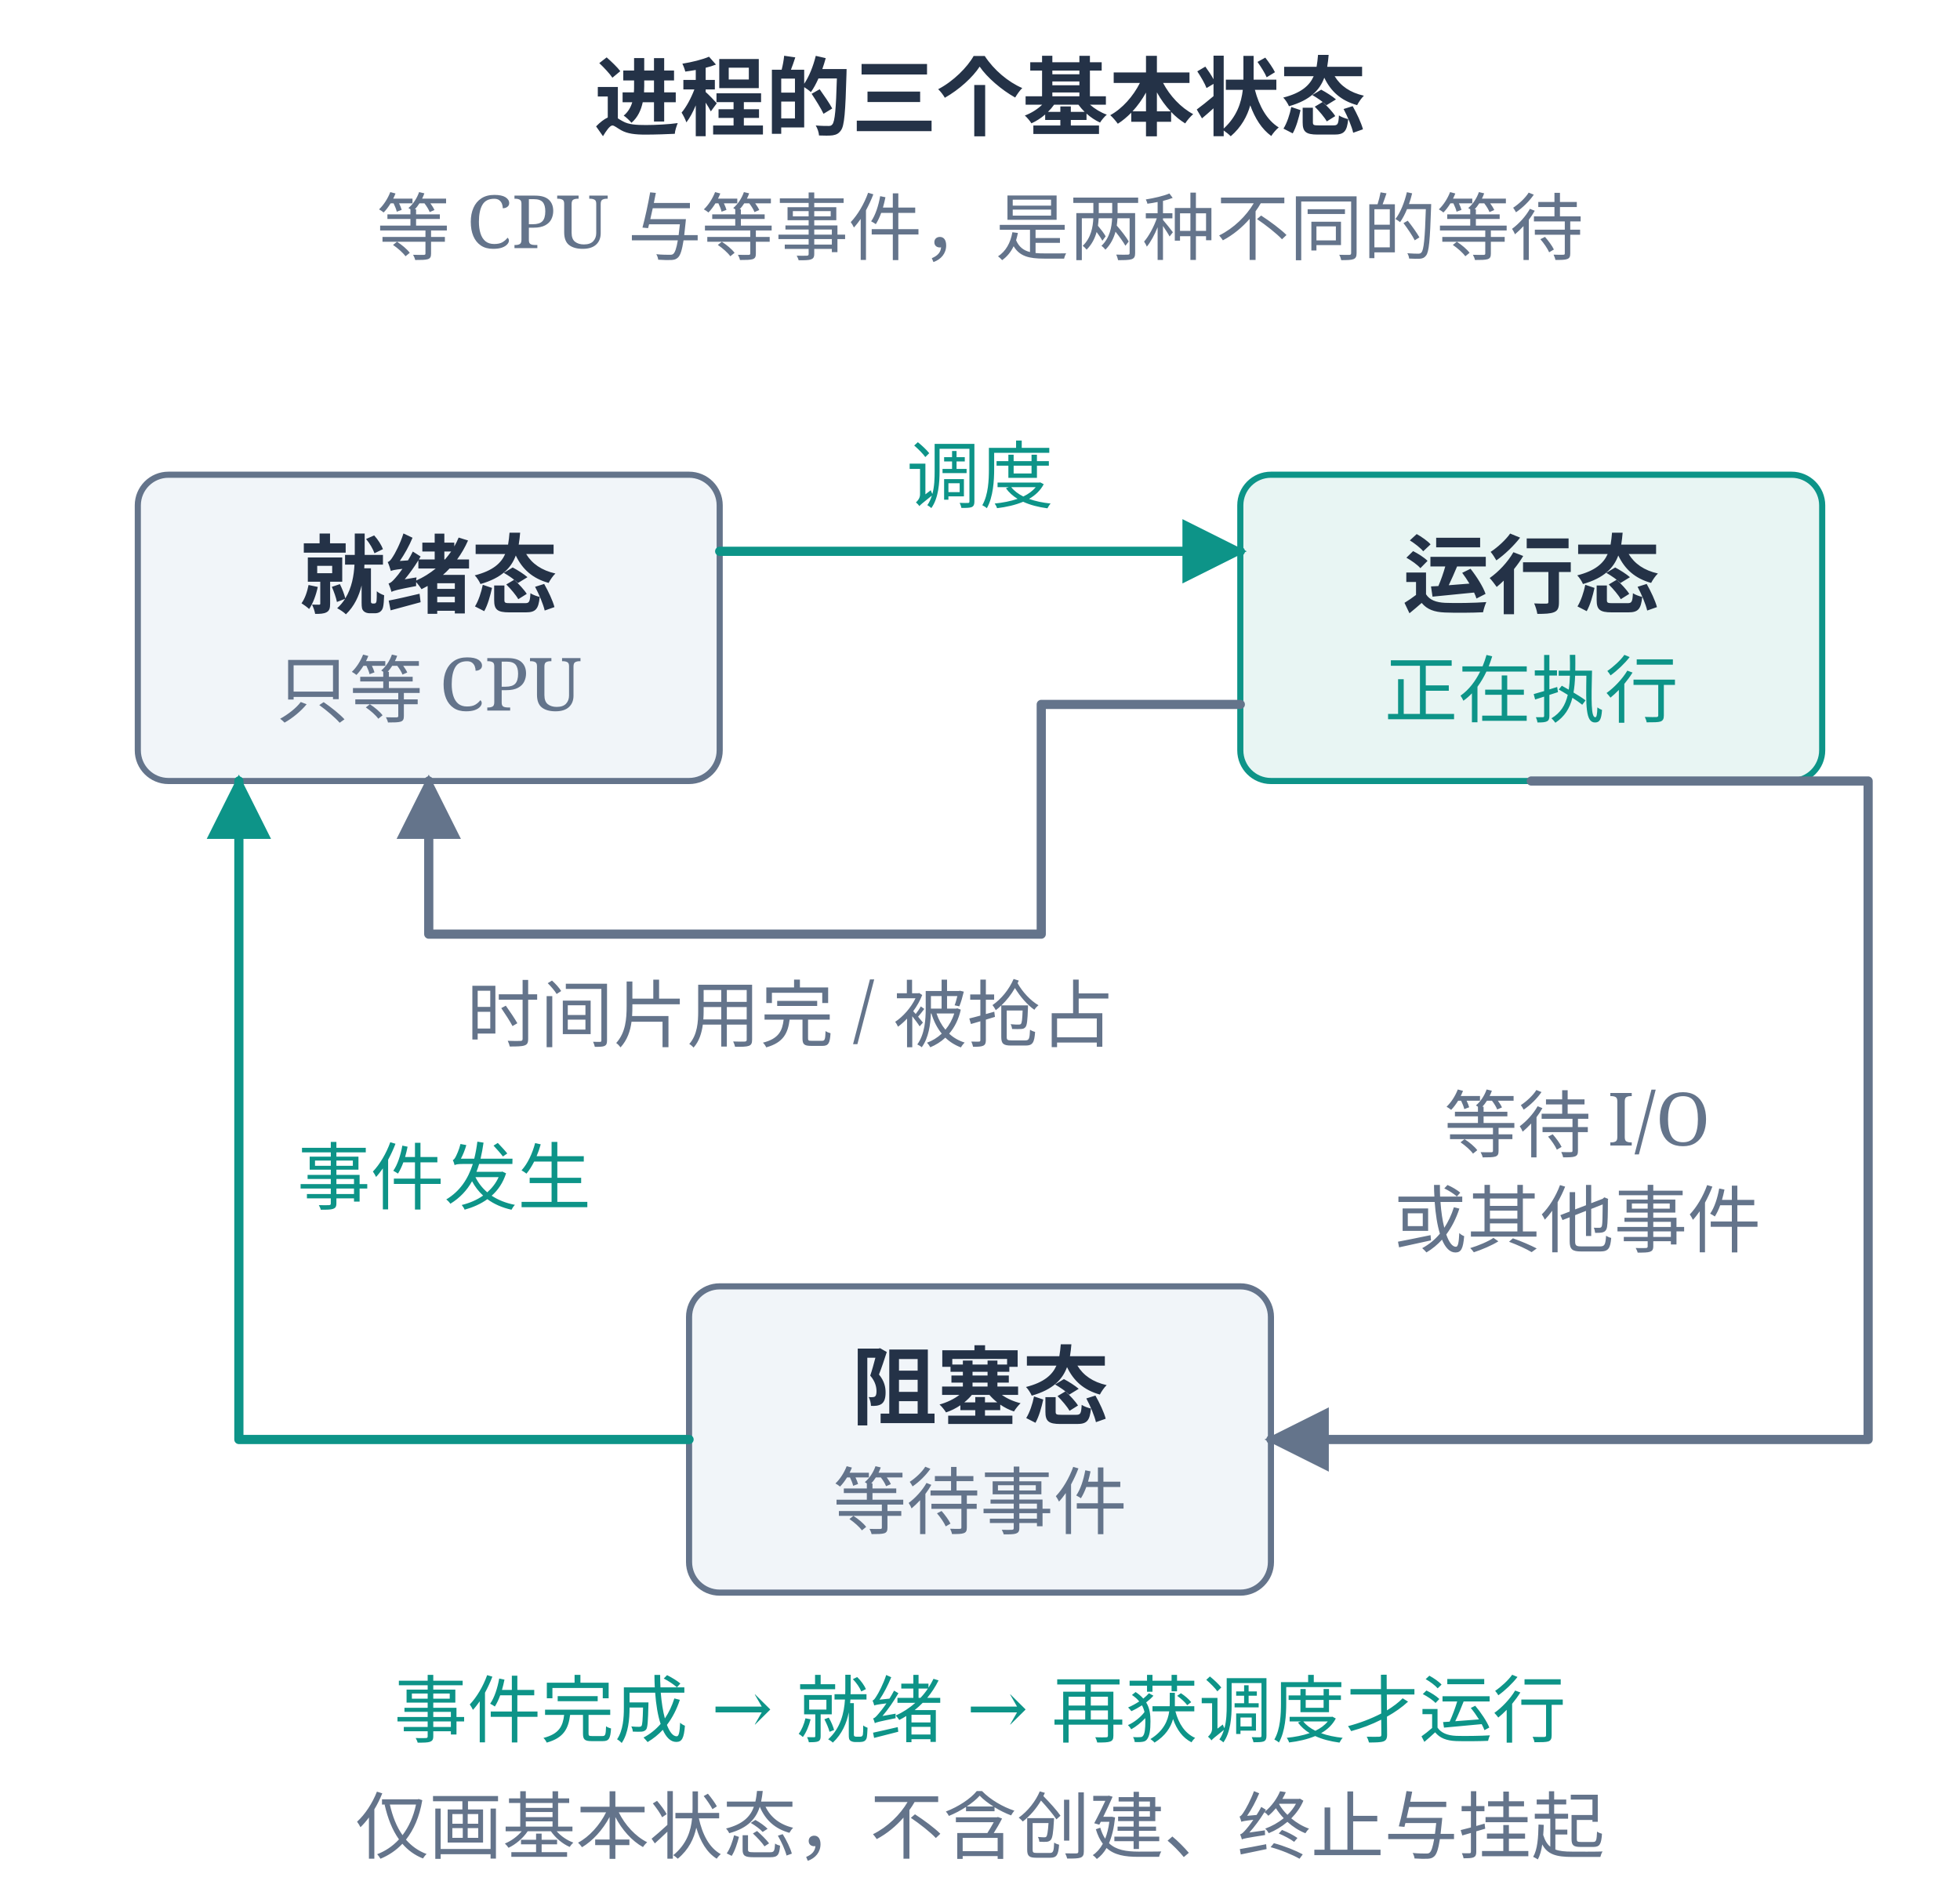
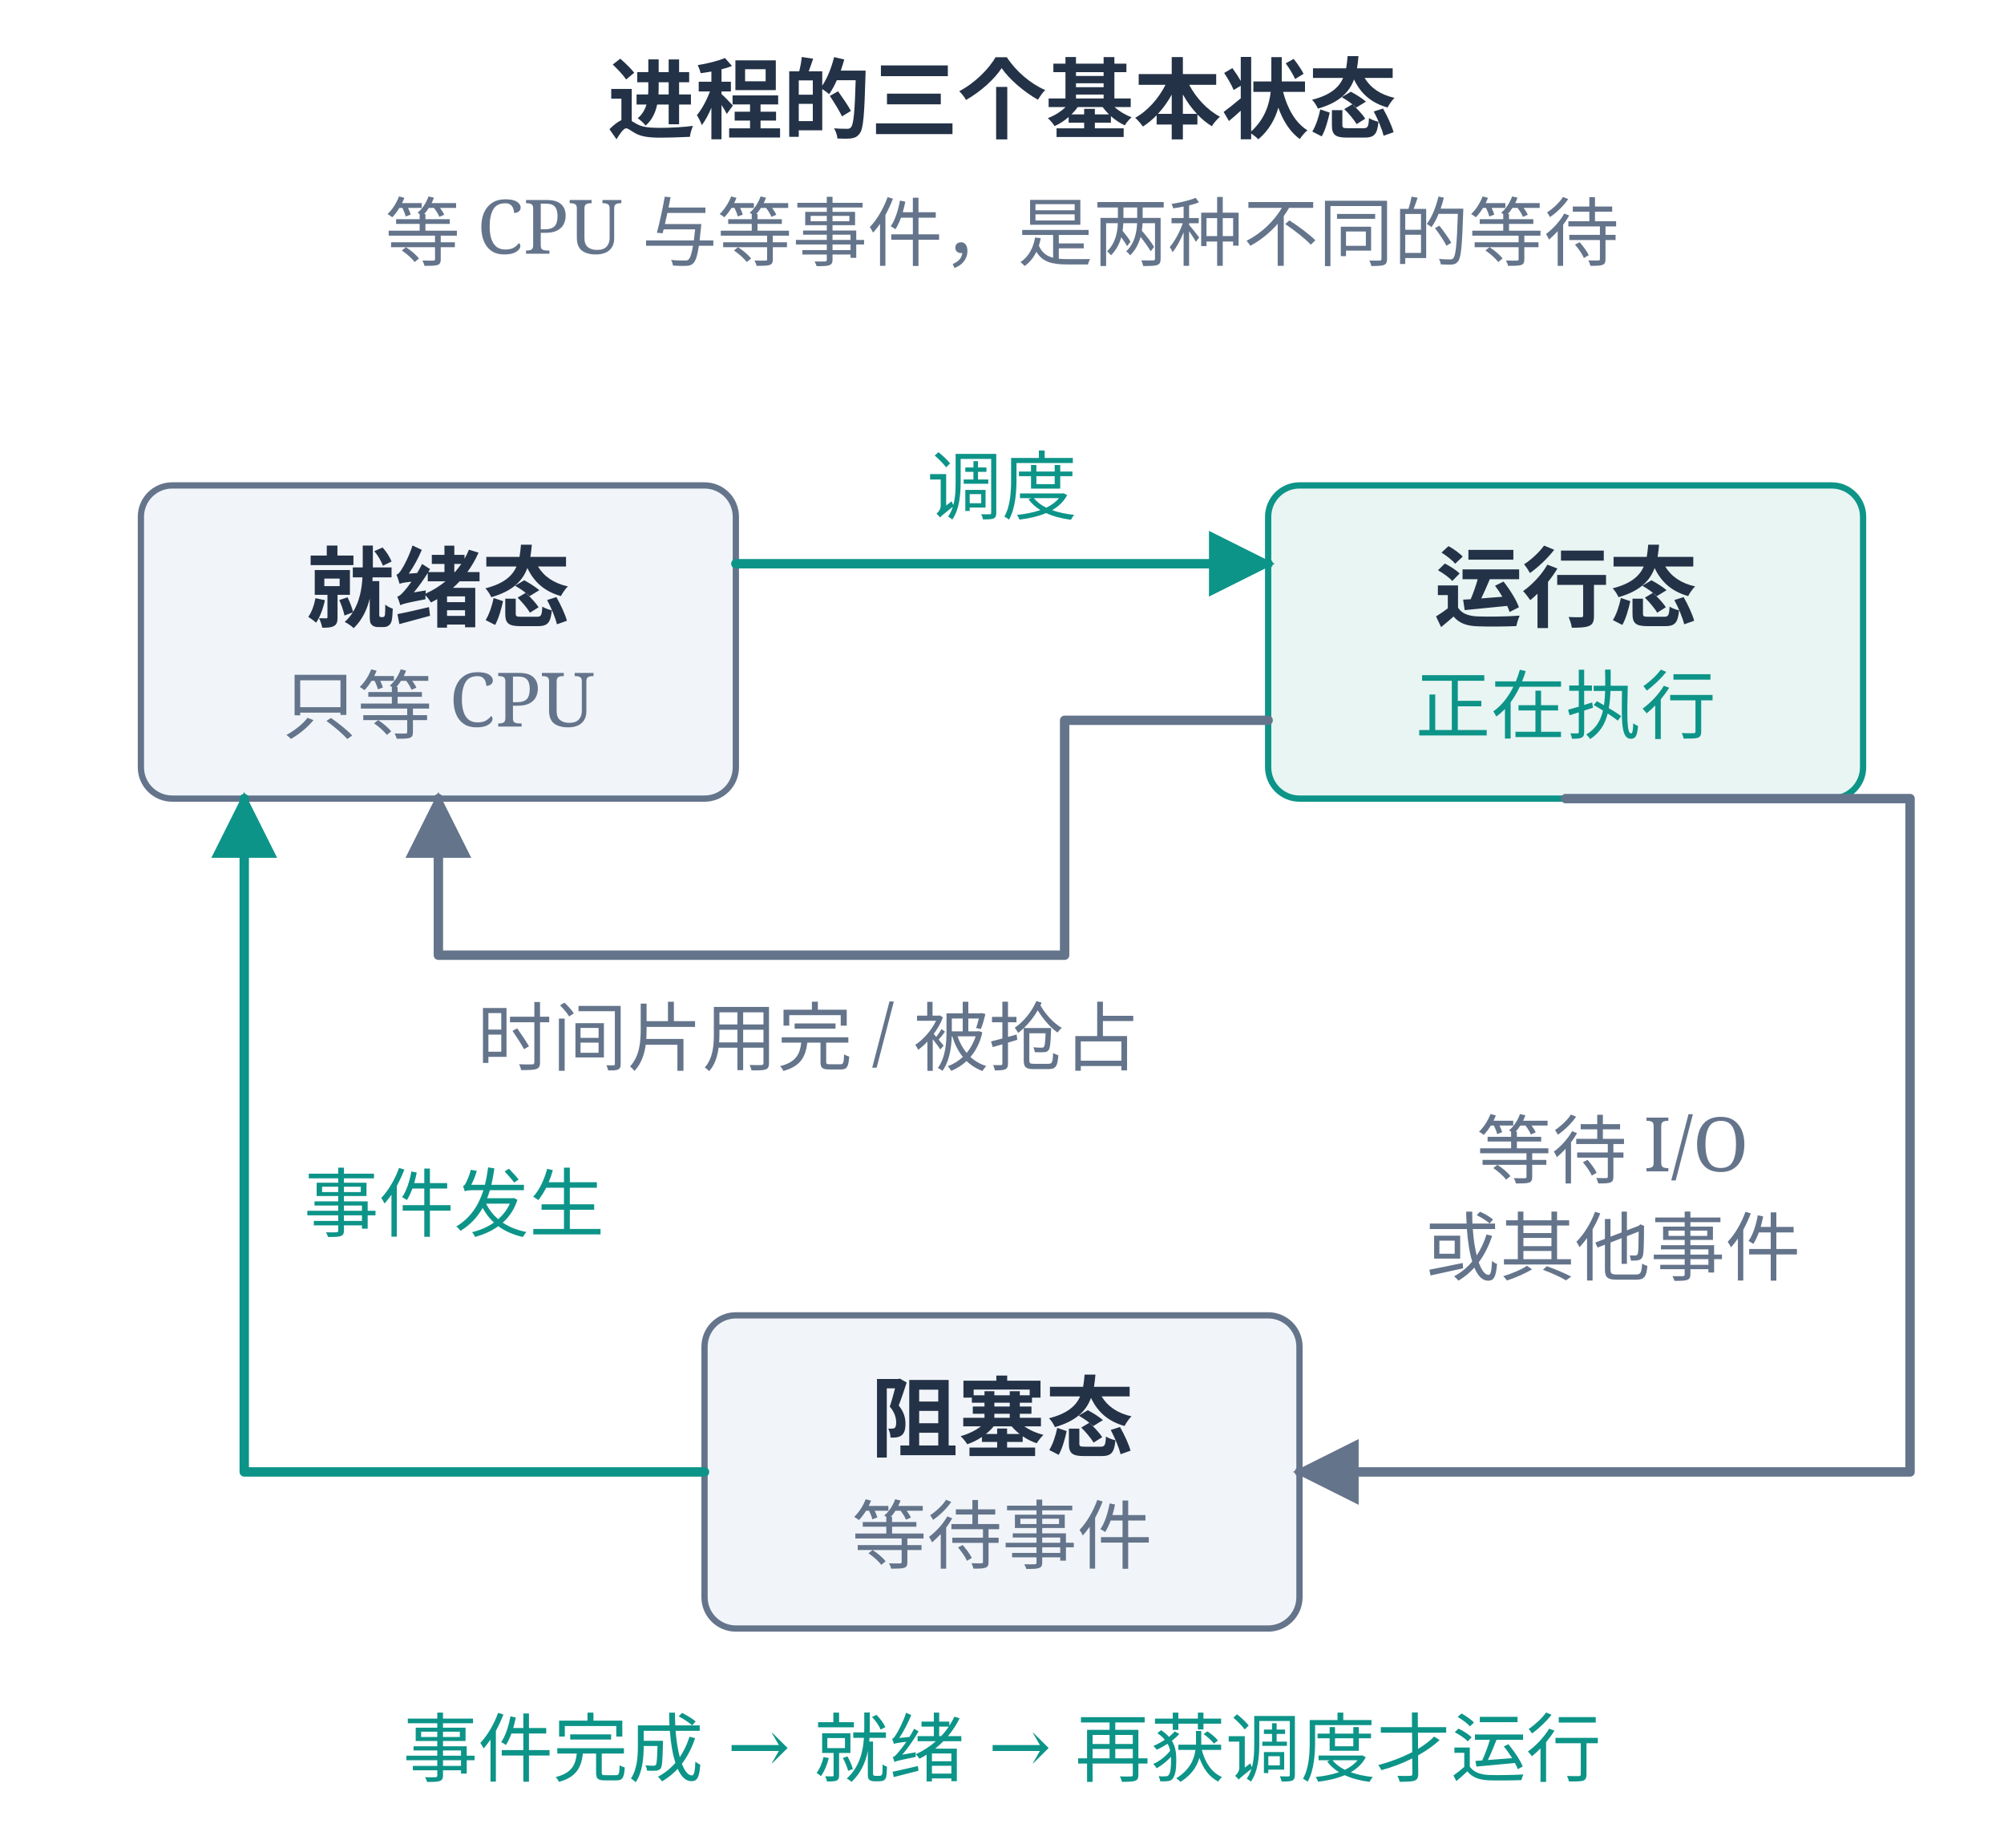
- <svg xmlns="http://www.w3.org/2000/svg" viewBox="0 0 640 620" data-layout="compact" role="img" aria-labelledby="title desc">
+ <svg xmlns="http://www.w3.org/2000/svg" viewBox="0 0 640 590" data-layout="compact" role="img" aria-labelledby="title desc">
  <defs>
    <marker id="gray" viewBox="0 0 10 10" refX="9" refY="5" markerWidth="7" markerHeight="7" orient="auto-start-reverse">
      <path d="M0 0 L10 5 L0 10 Z" fill="#64748b" />
    </marker>
    <marker id="teal" viewBox="0 0 10 10" refX="9" refY="5" markerWidth="7" markerHeight="7" orient="auto-start-reverse">
      <path d="M0 0 L10 5 L0 10 Z" fill="#0d9488" />
    </marker>
    <marker id="blue" viewBox="0 0 10 10" refX="9" refY="5" markerWidth="7" markerHeight="7" orient="auto-start-reverse">
      <path d="M0 0 L10 5 L0 10 Z" fill="#2563eb" />
    </marker>
  </defs>
  <g font-family="Georgia, Noto Serif SC, Songti SC, SimSun, serif">
    <text x="320" y="42" font-size="28" fill="#243247" text-anchor="middle" font-weight="600">进程的三个基本状态</text>
    <text x="320" y="83" font-size="24" fill="#64748b" text-anchor="middle" font-weight="500">等 CPU 与等事件，是两种不同的等待</text>
    <rect x="45" y="155" width="190" height="100" rx="10" fill="#f1f5f9" stroke="#64748b" stroke-width="2" />
    <text x="140" y="198" font-size="28" fill="#243247" text-anchor="middle" font-weight="600">就绪态</text>
    <text x="140" y="234" font-size="24" fill="#64748b" text-anchor="middle" font-weight="500">只等 CPU</text>
    <rect x="405" y="155" width="190" height="100" rx="10" fill="#e8f5f3" stroke="#0d9488" stroke-width="2" />
    <text x="500" y="198" font-size="28" fill="#243247" text-anchor="middle" font-weight="600">运行态</text>
    <text x="500" y="234" font-size="24" fill="#0d9488" text-anchor="middle" font-weight="500">正在执行</text>
    <rect x="225" y="420" width="190" height="100" rx="10" fill="#f1f5f9" stroke="#64748b" stroke-width="2" />
    <text x="320" y="463" font-size="28" fill="#243247" text-anchor="middle" font-weight="600">阻塞态</text>
    <text x="320" y="499" font-size="24" fill="#64748b" text-anchor="middle" font-weight="500">等待事件</text>
    <path d="M235 180 H405" fill="none" stroke="#0d9488" stroke-width="3" stroke-linejoin="round" stroke-linecap="round" marker-end="url(#teal)" />
    <text x="320" y="164" font-size="24" fill="#0d9488" text-anchor="middle" font-weight="500">调度</text>
    <path d="M405 230 H340 V305 H140 V255" fill="none" stroke="#64748b" stroke-width="3" stroke-linejoin="round" stroke-linecap="round" marker-end="url(#gray)" />
    <text x="258" y="340" font-size="24" fill="#64748b" text-anchor="middle" font-weight="500">时间片用完 / 被抢占</text>
    <path d="M500 255 H610 V470 H415" fill="none" stroke="#64748b" stroke-width="3" stroke-linejoin="round" stroke-linecap="round" marker-end="url(#gray)" />
    <text x="515" y="376" font-size="24" fill="#64748b" text-anchor="middle" font-weight="500">等待 I/O</text>
    <text x="515" y="407" font-size="24" fill="#64748b" text-anchor="middle" font-weight="500">或其他事件</text>
    <path d="M225 470 H78 V255" fill="none" stroke="#0d9488" stroke-width="3" stroke-linejoin="round" stroke-linecap="round" marker-end="url(#teal)" />
    <text x="145" y="393" font-size="24" fill="#0d9488" text-anchor="middle" font-weight="500">事件发生</text>
    <text x="320" y="567" font-size="24" fill="#0d9488" text-anchor="middle" font-weight="500">事件完成 → 就绪 → 再获调度才运行</text>
-     <text x="320" y="605" font-size="24" fill="#64748b" text-anchor="middle" font-weight="500">仅画基本状态，不含创建、终止与挂起</text>
  </g>
</svg>
